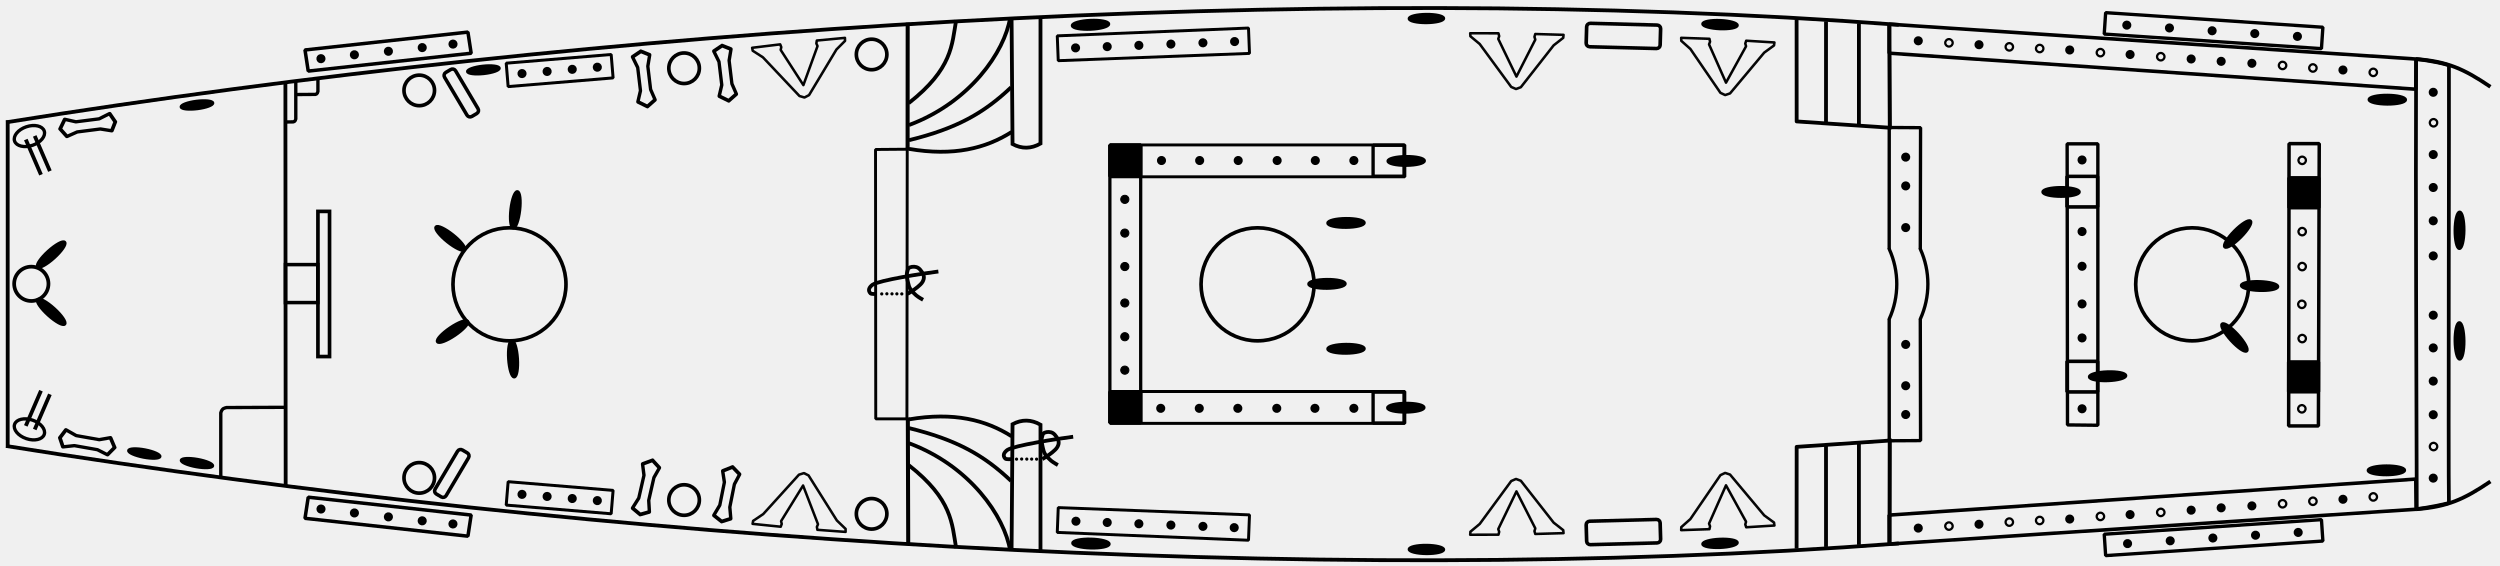
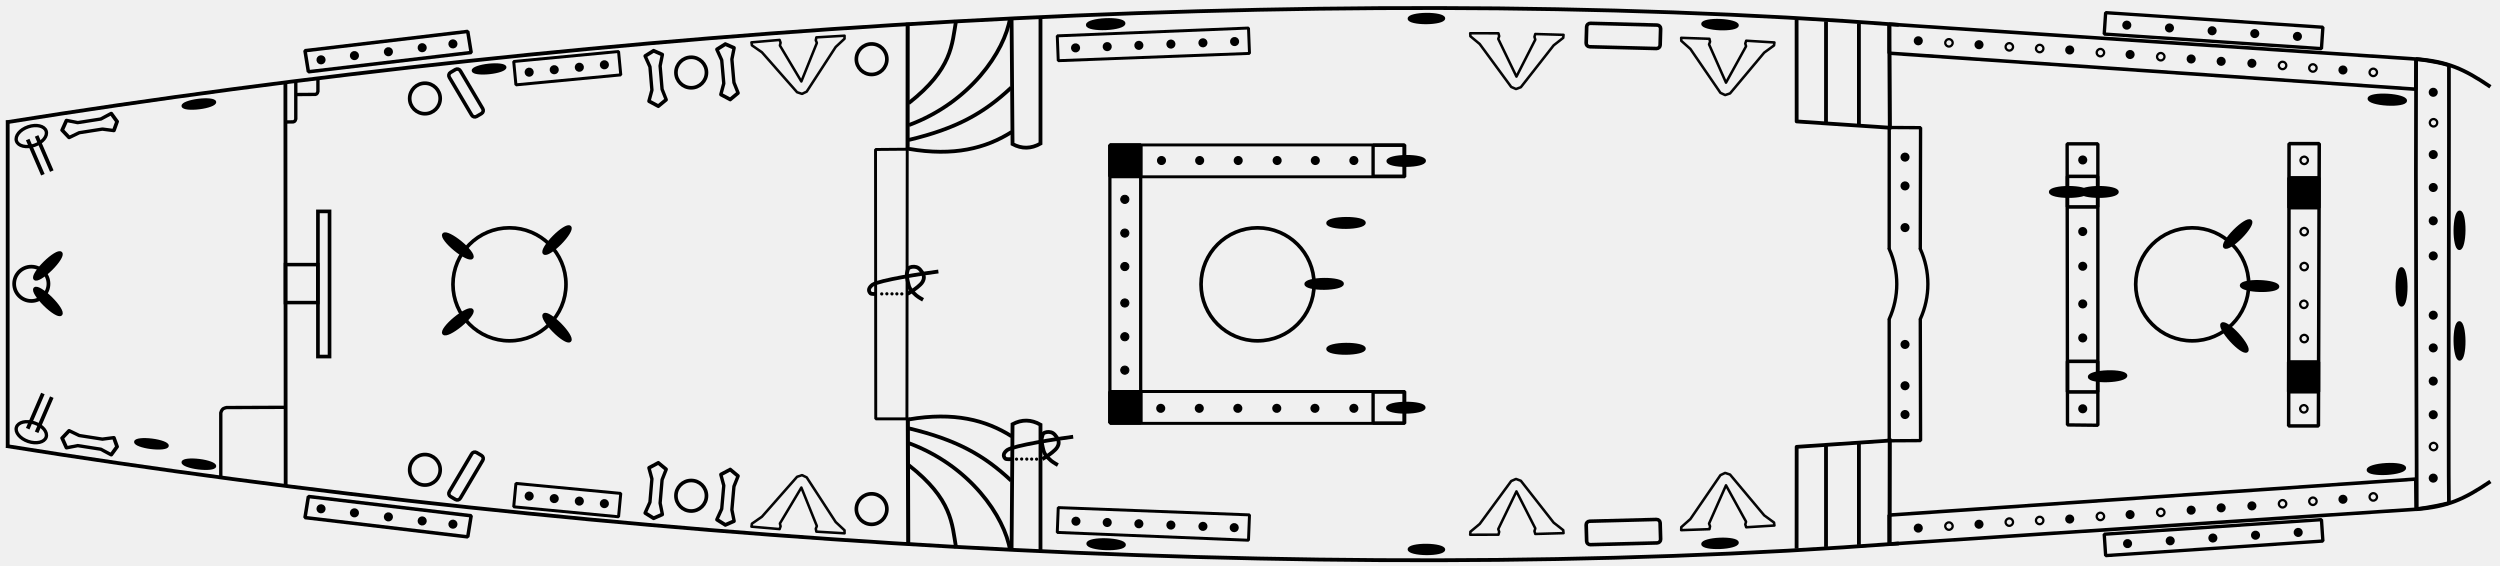
<svg xmlns="http://www.w3.org/2000/svg" xmlns:ns2="https://github.com/jolaf/rigging" xmlns:xlink="http://www.w3.org/1999/xlink" viewBox="4 -11 655 125.586" version="1.1" id="svg993" width="659" height="149">
  <defs id="defs4">
    <circle style="fill:none;fill-rule:evenodd;stroke:#000000;stroke-width:0.962;stroke-miterlimit:0" id="circle4449" cx="160.871" cy="398.091" r="4" />
    <rect id="deckMask" width="220.711" height="146.642" x="277.269" y="-0.809" />
    <ellipse cx="3.721" cy="-575.374" rx="1.126" ry="4.735" id="the_ellipse" style="fill:#000000;fill-rule:evenodd;stroke:#000000;stroke-width:0.88;stroke-linecap:round;stroke-linejoin:round" transform="rotate(89.50973)" />
    <circle style="fill:#000000;fill-rule:evenodd;stroke:#000000;stroke-width:0.882;stroke-miterlimit:0" id="nagel" cx="567.539" cy="28.152" transform="rotate(-8.297298)" r="0.759" />
    <circle r="0.974" cy="138.775" cx="607.213" id="nagel-hole" style="fill:none;fill-rule:evenodd;stroke:#000000;stroke-width:0.601;stroke-miterlimit:0" transform="rotate(-8.297298)" />
    <rect rx="2.4" y="138.702" x="650.73" height="9.613" width="18.143" id="rect_big" style="fill:#ffffff;fill-opacity:0.001;fill-rule:evenodd;stroke:#000000;stroke-width:0.88;stroke-linecap:round;stroke-linejoin:round" />
    <rect rx="1.3" y="135.08" x="624.196" height="9.104" width="4.761" id="rect_small" style="fill:#ffffff;fill-opacity:0.001;fill-rule:evenodd;stroke:#000000;stroke-width:0.88;stroke-miterlimit:0.3" />
    <g id="the_V">
      <path id="the_V_black" d="m 426.259,54.267 -8.424,-11.107 -2.479,-2.004 -0.067,-0.781 7.404,-0.102 0.204,0.747 -0.238,0.713 4.927,9.807 4.791,-9.773 -0.238,-0.713 0.204,-0.747 7.404,0.102 -0.067,0.781 -2.479,2.004 -8.424,11.107 -1.259,0.493 z" style="fill:none;fill-opacity:0.001;fill-rule:evenodd;stroke:#000000;stroke-width:0.67;stroke-linecap:round;stroke-linejoin:round" />
      <path style="fill:#ffffff;fill-opacity:0.031;fill-rule:evenodd;stroke-width:0.688;stroke-linecap:round;stroke-linejoin:round" d="m 426.225,54.588 -8.654,-11.411 -2.547,-2.059 -0.07,-0.803 7.607,-0.105 0.209,0.768 -0.244,0.733 5.062,10.075 4.922,-10.04 -0.244,-0.733 0.209,-0.768 7.607,0.105 -0.07,0.803 -2.547,2.059 -8.654,11.411 -1.293,0.506 z" id="the_V_white" />
    </g>
    <g transform="matrix(-1,0,0,1,657.0613,84.96837)" id="strange_on_hut">
      <ellipse style="fill:#ffffff;fill-opacity:0.001;fill-rule:evenodd;stroke:#000000;stroke-width:0.88;stroke-miterlimit:0.3" id="path4323" cx="-74.057" cy="420.366" rx="4.104" ry="2.557" transform="rotate(-18.74917,-1131.871,-71.94031)" />
      <path transform="translate(-36.93956,-367.6302)" id="path4328" d="m 61.959,411.73 3.977,9.218" style="stroke:#000000;stroke-width:1px" />
      <path transform="translate(-36.93956,-367.6302)" style="stroke:#000000;stroke-width:1px" d="m 59.623,412.677 3.977,9.218" id="path4325" />
    </g>
    <g transform="translate(380.0305,-105.3119)" id="the_knot">
      <circle style="fill:#000000;fill-rule:evenodd;stroke:#000000;stroke-width:0;stroke-miterlimit:0" id="path4253" cx="283.884" cy="461.044" r="0.426" />
      <circle r="0.426" cy="461.013" cx="285.226" id="circle4255" style="fill:#000000;fill-rule:evenodd;stroke:#000000;stroke-width:0;stroke-miterlimit:0" />
      <circle style="fill:#000000;fill-rule:evenodd;stroke:#000000;stroke-width:0;stroke-miterlimit:0" id="circle4257" cx="286.568" cy="461.028" r="0.426" />
      <circle r="0.426" cy="461.028" cx="287.846" id="circle4259" style="fill:#000000;fill-rule:evenodd;stroke:#000000;stroke-width:0;stroke-miterlimit:0" />
      <circle style="fill:#000000;fill-rule:evenodd;stroke:#000000;stroke-width:0;stroke-miterlimit:0" id="circle4261" cx="289.14" cy="461.044" r="0.426" />
      <path style="fill:none;fill-rule:evenodd;stroke:#000000;stroke-width:1px" d="m 298.721,455.173 c -3.993,0.489 -15.46,2.284 -17.267,3.472 -0.874,0.684 -1.281,1.456 -0.505,2.273 0.295,0.218 1.515,0.126 1.515,0.126" id="path4249" />
      <path id="path4251" d="m 290.64,461.044 c 0,0 1.792,-1.092 2.589,-1.768 0.499,-0.424 1.088,-0.913 1.357,-1.421 0.27,-0.508 0.393,-0.888 0.316,-1.452 -0.077,-0.564 -0.8,-1.72 -1.438,-2.147 -0.638,-0.427 -1.581,-0.414 -2.192,-0.158 -0.612,0.256 -0.566,0.713 -0.758,1.357 -0.191,0.644 0.115,1.993 0.284,2.715 0.169,0.722 0.251,1.043 0.6,1.61 0.349,0.567 0.988,1.204 1.547,1.673 0.559,0.469 1.768,1.136 1.768,1.136" style="fill:none;fill-rule:evenodd;stroke:#000000;stroke-width:1px" />
    </g>
    <symbol id="mastMask">
      <path d="m 425.113,59.525 c 26.5,26.5 26.5,26.5 26.5,26.5 z" id="path89" />
      <path d="m 451.613,59.525 c -26.5,26.5 -26.5,26.5 -26.5,26.5 z" id="path91" />
    </symbol>
    <g id="duck" transform="matrix(0.8823634,0,0,1.004638,-152.5943,-25.94742)" style="stroke:#000000;stroke-width:0.996;stroke-linejoin:round;stroke-miterlimit:1.4;paint-order:markers fill stroke">
      <g id="g4797">
        <path id="path4793" d="m 215.31,40.277 -0.959,-2.798 v -6.102 l 0.959,-2.893 -2.499,-1.196 -2.652,1.196 1.162,2.893 v 6.102 l -1.161,2.798 2.652,1.514 z" style="fill:none;fill-rule:evenodd" />
      </g>
    </g>
    <rect style="fill:none;fill-rule:evenodd;stroke:#000000;stroke-width:0.938;stroke-linejoin:round;stroke-miterlimit:1.4;paint-order:markers fill stroke" id="duck-rect" width="3.349" height="13.396" x="396.501" y="72.319" ry="0.924" />
    <rect style="fill:none;fill-rule:evenodd;stroke:#000000;stroke-width:0.938;stroke-linejoin:round;stroke-miterlimit:1.4;paint-order:markers fill stroke" id="duck-rect-big" width="18.96" height="6.154" x="409.223" y="-33.371" transform="scale(1,-1)" ry="0.924" />
  </defs>
  <g id="layer1" transform="translate(0,-20.6)">
    <g style="fill:none;stroke:#000000" transform="translate(-36.91926,-367.6302)" id="portDrawing">
      <path id="path4399" d="M 42.518,398.018 C 197.109,373.298 384.77,360.828 538.409,372.482 m 135.527,8.962 c 8.188,0.64 12.488,2.549 19.468,7.271" style="fill-rule:evenodd;stroke-width:1px" />
      <path transform="rotate(3.861944)" style="fill-rule:evenodd;stroke-width:0.938;stroke-miterlimit:0" d="m 559.783,335.373 138.313,-0.186 0.451,7.89 -138.295,-0.12 z" id="rect4158" />
      <rect transform="matrix(0.9977573,0.06693505,-0.06658984,0.9977804,0,0)" y="328.801" x="615.875" height="5.615" width="57.042" id="rect4272" style="fill-rule:evenodd;stroke-width:0.88;stroke-linecap:round;stroke-miterlimit:0" />
-       <rect y="412.182" x="582.484" height="8.012" width="8.012" id="rect4212" style="fill-rule:evenodd;stroke-width:0.937;stroke-miterlimit:0" class="filled" />
+       <rect y="412.182" x="582.601" height="8.012" width="7.895" id="rect4212" style="fill-rule:evenodd;stroke-width:0.937;stroke-miterlimit:0" class="filled" />
      <path style="fill-rule:evenodd;stroke-width:0.882;stroke-miterlimit:0" d="m 535.888,431.226 0.013,-31.846 8.206,0.049 -0.072,31.797" id="path4201" />
      <g id="g4442" transform="translate(15.03758,366.4963)">
        <path id="path4436" d="m 496.591,4.622 0.018,26.671 24.696,1.671" style="fill-rule:evenodd;stroke-width:1px;stroke-linejoin:round" />
        <path id="path4438" d="M 512.916,32.737 V 5.607" style="fill-rule:evenodd;stroke-width:1px" />
        <path id="path4440" d="m 504.294,31.792 0.006,-26.716" style="fill-rule:evenodd;stroke-width:1px" />
      </g>
      <rect style="fill-rule:evenodd;stroke-width:0.88;stroke-miterlimit:0" id="rect4227" width="8.109" height="8.109" x="400.67" y="404.025" class="filled" />
      <rect style="fill-rule:evenodd;stroke-width:0.777;stroke-miterlimit:0" id="rect4231" width="77.184" height="8.348" x="331.803" y="403.945" />
      <path style="fill-rule:evenodd;stroke-width:0.777;stroke-miterlimit:0" d="m 317.923,375.368 50.101,-2.045 0.262,6.643 -50.107,1.907 z" id="rect4238" />
      <path id="path4286" d="m 305.95,370.636 0.253,33.082 c 2.441,1.306 4.882,1.261 7.324,-0.126 V 370.257" style="fill-rule:evenodd;stroke-width:1px" />
      <path id="path4302" d="m 279.055,404.981 c 11.722,2.006 20.149,-0.133 26.895,-4.419" style="fill-rule:evenodd;stroke-width:1px" />
-       <path id="path4300" d="m 279.055,402.708 c 12.562,-3.067 19.688,-7.145 26.769,-13.858" style="fill-rule:evenodd;stroke-width:1px" />
+       <path id="path4300" d="m 279.019,402.638 c 12.578,-3.001 19.725,-7.042 26.841,-13.718" style="fill-rule:evenodd;stroke-width:1px" />
      <path id="path4298" d="m 279.055,398.746 c 16.006,-5.945 25.097,-19.221 26.517,-28.111" style="fill-rule:evenodd;stroke-width:1px" />
      <path id="path4296" d="m 278.986,393.009 c 11.483,-8.995 11.331,-15.34 12.443,-21.742" style="fill-rule:evenodd;stroke-width:1px" />
-       <use x="0" y="0" xlink:href="#circle4449" id="use11168" transform="translate(108.4099,-17.84678)" width="100%" height="100%" />
-       <use x="0" y="0" xlink:href="#circle4449" id="use11170" transform="translate(59.27997,-14.234)" width="100%" height="100%" />
-       <rect transform="rotate(-4.735125)" y="395.551" x="141.375" height="6.154" width="27.593" id="rect4267" style="fill-rule:evenodd;stroke-width:0.787;stroke-miterlimit:0" />
-       <rect transform="matrix(0.994042,-0.1089973,0.1510609,0.9885244,0,0)" style="fill-rule:evenodd;stroke-width:0.922;stroke-miterlimit:0" id="rect4281" width="42.94" height="5.599" x="62.236" y="390.33" ry="0" />
-       <use x="0" y="0" xlink:href="#circle4449" id="use11166" transform="translate(-10.10803,-8.427998)" width="100%" height="100%" />
+       <use x="0" y="0" xlink:href="#circle4449" id="use11168" transform="translate(108.4099,-16.60395)" width="100%" height="100%" />
+       <use x="0" y="0" xlink:href="#circle4449" id="use11170" transform="translate(61.14366,-13.11534)" width="100%" height="100%" />
+       <rect transform="rotate(-5.435125)" y="396.987" x="138.531" height="6.154" width="27.593" id="rect4267" style="fill-rule:evenodd;stroke-width:0.787;stroke-miterlimit:0" />
+       <rect transform="matrix(0.993053,-0.1176677,0.1596816,0.9871686,0,0)" style="fill-rule:evenodd;stroke-width:0.922;stroke-miterlimit:0" id="rect4281" width="42.94" height="5.599" x="58.768" y="391.192" ry="0" />
+       <use x="0" y="0" xlink:href="#circle4449" id="use11166" transform="translate(-8.617962,-6.315965)" width="100%" height="100%" />
    </g>
    <use height="100%" width="100%" y="0" x="0" id="use405" transform="matrix(1,0,0,-1,0,145.5797)" xlink:href="#portDrawing" />
    <path style="fill:none;fill-rule:evenodd;stroke:#000000;stroke-width:0.978;stroke-miterlimit:0" d="m 645.621,15.449 c -3.876,-1.16 -8.605,-1.635 -8.605,-1.635 -0.16,38.87 0.115,82.335 0.176,117.905 0,0 3.887,-0.461 8.424,-1.564 -0.182,-8.555 0.077,-111.18 0.004,-114.706 z" id="path4294" />
    <path style="fill:none;fill-rule:evenodd;stroke:#000000;stroke-width:0.919;stroke-miterlimit:0" d="m 603.734,35.978 h 7.908 l -0.217,73.963 h -7.8 z" id="rect4333" />
    <circle style="fill:none;fill-rule:evenodd;stroke:#000000;stroke-width:0.962;stroke-miterlimit:0" id="path4330" cx="578.359" cy="72.838" r="14.805" />
    <path style="fill:none;fill-rule:evenodd;stroke:#000000;stroke-width:0.888;stroke-miterlimit:0" d="m 545.591,36.028 h 8.047 v 73.736 l -7.955,-0.091 z" id="rect4326" />
    <g id="g4318" transform="translate(-44.16018,-367.6302)">
      <path id="path4211" d="m 551.285,431.226 c 1.304,2.875 1.979,5.997 1.979,9.164 0,3.167 -0.675,6.288 -1.979,9.164" style="fill:none;fill-rule:evenodd;stroke:#000000;stroke-width:0.88;stroke-linecap:round;stroke-linejoin:round;stroke-miterlimit:0" />
      <path id="path4312" d="m 543.138,431.226 c 1.304,2.875 1.979,5.997 1.979,9.164 0,3.167 -0.675,6.288 -1.979,9.164" style="fill:none;fill-rule:evenodd;stroke:#000000;stroke-width:0.88;stroke-linecap:round;stroke-linejoin:round;stroke-miterlimit:0" />
    </g>
    <path id="path4434" d="m 499.075,140.577 0.05,-27.332 m 0.022,-81.024 -0.143,-27.537" style="fill:none;fill-rule:evenodd;stroke:#000000;stroke-width:1.056px" />
    <circle r="14.805" cy="72.838" cx="333.481" id="circle327" style="fill:none;fill-rule:evenodd;stroke:#000000;stroke-width:0.962;stroke-miterlimit:0" />
    <path id="path4336" d="M 302.86,109.064 H 294.785 V 36.344 h 8.075 z" style="fill:none;fill-rule:evenodd;stroke:#000000;stroke-width:0.86;stroke-miterlimit:0" />
    <path style="fill:none;fill-rule:evenodd;stroke:#000000;stroke-width:1.056px" d="M 241.953,140.828 241.851,107.727 M 241.79,37.765 241.814,4.288" id="path4288" />
    <path id="path4060" d="m 241.694,37.439 -8.306,0.069 c -0.004,16.806 0.062,53.776 0.058,70.582 h 8.168 c 0.004,-16.806 0.076,-53.845 0.08,-70.651 z" style="fill:none;fill-rule:evenodd;stroke:#000000;stroke-width:0.767;stroke-miterlimit:0" />
    <circle style="fill:none;fill-rule:evenodd;stroke:#000000;stroke-width:0.962;stroke-miterlimit:0" id="circle329" cx="137.481" cy="72.838" r="14.805" />
    <rect style="fill:none;fill-rule:evenodd;stroke:#000000;stroke-width:0.961" id="rect4322" width="3.041" height="38.031" x="87.298" y="53.73" />
    <rect style="fill:none;fill-rule:evenodd;stroke:#000000;stroke-width:0.921" id="rect4317" width="8.482" height="9.949" x="78.789" y="67.672" />
    <path id="path4887" d="m 87.296,19.031 v 3.28 c -0.175,0.713 -0.438,0.672 -0.685,0.766 l -5.025,0.035" style="fill:none;fill-rule:evenodd;stroke:#000000;stroke-width:0.88" />
    <path style="fill:none;fill-rule:evenodd;stroke:#000000;stroke-width:0.88" d="m 81.496,19.331 v 10.18 c -0.175,0.713 -0.438,0.672 -0.685,0.766 l -2.226,0.035" id="path4306" />
    <path id="path4304" d="M 78.845,125.846 78.773,19.642" style="fill:none;fill-rule:evenodd;stroke:#000000;stroke-width:1px" />
    <path id="path4412" d="m 61.845,123.311 v -16.814 c 0.389,-1.278 0.973,-1.205 1.523,-1.374 l 15.251,-0.062" style="fill:none;fill-rule:evenodd;stroke:#000000;stroke-width:0.88" />
    <ellipse style="fill:none;stroke:#000000;stroke-width:0.98;stroke-miterlimit:0.3" id="path4314" cx="12.204" cy="72.707" rx="4.495" ry="4.495" />
    <path style="fill:none;fill-rule:evenodd;stroke:#000000;stroke-width:1px" d="M 6.016,115.679 V 29.893" id="path4069" />
  </g>
  <g id="layer2" style="display:none" transform="translate(0,-20.6)">
    <g id="deckMasks" class="modeDependent which" style="fill:#ffffff">
      <use id="use758" xlink:href="#deckMask" class="deckMask" ns2:deck="fore" transform="matrix(0.7178498,0,0,1,299.4258,0)" x="0" y="0" width="100%" height="100%" style="stroke-width:1.001" />
      <use id="use760" xlink:href="#deckMask" class="deckMask" ns2:deck="main" x="0" y="0" width="100%" height="100%" transform="matrix(1.002813,0,0,1,-0.9041284,0)" style="stroke-width:0.999" />
      <use id="use668" xlink:href="#deckMask" class="deckMask" ns2:deck="stern" transform="matrix(1.230905,0,0,1,-335.8625,0)" x="0" y="0" width="100%" height="100%" style="stroke-width:1.01" />
    </g>
  </g>
  <g id="layer3" style="display:none" transform="translate(0,-20.6)">
    <g id="mastMasks" class="modeDependent where" style="stroke:#ff0000">
      <use id="use89" xlink:href="#mastMask" class="mastMask" ns2:mast="fore" transform="translate(140)" x="0" y="0" width="100%" height="100%" />
      <use id="use336" xlink:href="#mastMask" class="mastMask" ns2:mast="main" transform="translate(-104.8899)" x="0" y="0" width="100%" height="100%" />
      <use id="use338" xlink:href="#mastMask" class="mastMask" ns2:mast="mizzen" transform="translate(-300.9661)" x="0" y="0" width="100%" height="100%" />
    </g>
  </g>
  <g id="layer4" transform="translate(0,-20.6)">
    <g id="points" transform="translate(0.02029647,-7.1415848e-6)">
      <g ns2:deck="fore" ns2:side="port" ns2:rail="behindFront" id="g1143">
        <use x="0" y="0" xlink:href="#the_ellipse" id="use4877" transform="rotate(-89.09961,642.2966,-8.333565)" width="100%" height="100%" />
      </g>
      <g ns2:deck="fore" ns2:side="starboard" ns2:rail="behindFront" id="g1167">
        <use x="0" y="0" xlink:href="#the_ellipse" id="use4881" transform="rotate(-90.10388,656.2327,6.801843)" width="100%" height="100%" />
      </g>
      <g ns2:deck="fore" ns2:side="port" ns2:rail="frontRail" id="g4296" ns2:isAcross="true" transform="translate(0,-1.124999)">
        <use x="0" y="0" xlink:href="#nagel" id="use4878" transform="translate(75.82837,120.558)" width="100%" height="100%" />
        <use x="0" y="0" xlink:href="#nagel" id="use4880" transform="translate(75.82837,111.3648)" width="100%" height="100%" />
        <use x="0" y="0" xlink:href="#nagel" id="use4882" transform="translate(75.82837,102.6395)" width="100%" height="100%" />
        <use x="0" y="0" xlink:href="#nagel" id="use4886" transform="translate(75.82833,94.00795)" width="100%" height="100%" />
        <use x="0" y="0" xlink:href="#nagel-hole" id="use4884" transform="translate(20.68006,-18.06192)" width="100%" height="100%" />
        <use x="0" y="0" xlink:href="#nagel" id="use4888" transform="translate(75.82833,77.69545)" width="100%" height="100%" />
      </g>
      <g ns2:deck="fore" ns2:side="starboard" ns2:rail="frontRail" id="g4312" transform="translate(3.1976551e-4,41.65011)" ns2:isAcross="true">
        <use x="0" y="0" xlink:href="#nagel" id="use4892" transform="translate(75.82824,93.32063)" width="100%" height="100%" />
        <use x="0" y="0" xlink:href="#nagel" id="use4894" transform="translate(75.82824,101.8896)" width="100%" height="100%" />
        <use x="0" y="0" xlink:href="#nagel" id="use4896" transform="translate(75.82824,110.5896)" width="100%" height="100%" />
        <use x="0" y="0" xlink:href="#nagel" id="use4898" transform="translate(75.82824,119.3956)" width="100%" height="100%" />
        <use x="0" y="0" xlink:href="#nagel-hole" id="use4900" transform="translate(20.68023,23.99438)" width="100%" height="100%" />
        <use x="0" y="0" xlink:href="#nagel" id="use4902" transform="translate(75.82824,136.0076)" width="100%" height="100%" />
      </g>
-       <g id="g826" ns2:rail="onDeckFront" ns2:side="port" ns2:deck="fore" transform="rotate(-36.82482,358.4847,-789.6173)">
+       <g id="g4125" ns2:rail="onDeckFront" ns2:side="center" ns2:deck="fore" transform="rotate(90,336.0643,324.3645)">
+         <use height="100%" width="100%" transform="rotate(0.2410182,-6431.205,-116512.54)" id="use4123" xlink:href="#the_ellipse" y="0" x="0" />
+       </g>
+       <g id="g826" ns2:rail="onDeckFront" ns2:side="port" ns2:deck="fore" transform="rotate(-33.82482,358.4877,-866.822)">
        <use x="0" y="0" xlink:href="#the_ellipse" id="use4869" transform="rotate(37.61055,293.7698,-704.8099)" width="100%" height="100%" />
      </g>
-       <g transform="translate(544,94.33169)" ns2:deck="fore" ns2:side="starboard" ns2:rail="onDeckFront" id="g830">
+       <g transform="rotate(-3,2151.697,-10313.03)" ns2:deck="fore" ns2:side="starboard" ns2:rail="onDeckFront" id="g830">
        <use x="0" y="0" xlink:href="#the_ellipse" id="use4872" transform="rotate(0.2410182,-6431.205,-116512.54)" width="100%" height="100%" />
      </g>
      <g ns2:deck="fore" ns2:side="port" ns2:rail="sideRail" id="g4304" transform="rotate(3.868472,821.8682,-178.4431)">
        <use x="0" y="0" xlink:href="#nagel-hole" id="use4812" transform="translate(18.54907,-19.60354)" width="100%" height="100%" />
        <use x="0" y="0" xlink:href="#nagel" id="use4814" transform="translate(65.80175,84.04969)" width="100%" height="100%" />
        <use x="0" y="0" xlink:href="#nagel-hole" id="use4818" transform="translate(2.687874,-19.6877)" width="100%" height="100%" />
        <use x="0" y="0" xlink:href="#nagel-hole" id="use4816" transform="translate(-5.28586,-19.8119)" width="100%" height="100%" />
        <use x="0" y="0" xlink:href="#nagel" id="use4820" transform="translate(41.8784,83.90932)" width="100%" height="100%" />
        <use x="0" y="0" xlink:href="#nagel" id="use4822" transform="translate(33.81339,83.936)" width="100%" height="100%" />
        <use x="0" y="0" xlink:href="#nagel" id="use4824" transform="translate(25.92968,83.85081)" width="100%" height="100%" />
        <use x="0" y="0" xlink:href="#nagel-hole" id="use4826" transform="translate(-37.27823,-19.94317)" width="100%" height="100%" />
        <use x="0" y="0" xlink:href="#nagel" id="use4828" transform="translate(9.885951,83.76302)" width="100%" height="100%" />
        <use x="0" y="0" xlink:href="#nagel-hole" id="use4830" transform="translate(-53.12793,-19.94072)" width="100%" height="100%" />
        <use x="0" y="0" xlink:href="#nagel" id="use4832" transform="translate(-5.974521,83.64781)" width="100%" height="100%" />
        <use x="0" y="0" xlink:href="#nagel-hole" id="use4834" transform="translate(-69.07567,-19.94292)" width="100%" height="100%" />
        <use x="0" y="0" xlink:href="#nagel-hole" id="use4836" transform="translate(-77.0407,-19.84125)" width="100%" height="100%" />
        <use x="0" y="0" xlink:href="#nagel" id="use4840" transform="translate(-29.78216,83.87078)" width="100%" height="100%" />
        <use x="0" y="0" xlink:href="#nagel-hole" id="use4838" transform="translate(-92.89051,-19.82658)" width="100%" height="100%" />
        <use x="0" y="0" xlink:href="#nagel" id="use4842" transform="translate(-45.72429,83.92364)" width="100%" height="100%" />
      </g>
      <g transform="matrix(0.99778,-0.06659558,-0.06659558,-0.99778,-10.22636,201.1467)" id="g4934" ns2:rail="sideRail" ns2:side="starboard" ns2:deck="fore">
        <use height="100%" width="100%" transform="translate(18.54907,-19.60354)" id="use4850" xlink:href="#nagel-hole" y="0" x="0" />
        <use height="100%" width="100%" transform="translate(65.80175,84.04969)" id="use4856" xlink:href="#nagel" y="0" x="0" />
        <use height="100%" width="100%" transform="translate(2.687874,-19.6877)" id="use4861" xlink:href="#nagel-hole" y="0" x="0" />
        <use height="100%" width="100%" transform="translate(-5.28586,-19.8119)" id="use4858" xlink:href="#nagel-hole" y="0" x="0" />
        <use height="100%" width="100%" transform="translate(41.8784,83.90932)" id="use4864" xlink:href="#nagel" y="0" x="0" />
        <use height="100%" width="100%" transform="translate(33.81339,83.936)" id="use4867" xlink:href="#nagel" y="0" x="0" />
        <use height="100%" width="100%" transform="translate(25.92968,83.85081)" id="use4876" xlink:href="#nagel" y="0" x="0" />
        <use height="100%" width="100%" transform="translate(-37.27823,-19.94317)" id="use4906" xlink:href="#nagel-hole" y="0" x="0" />
        <use height="100%" width="100%" transform="translate(9.885951,83.76302)" id="use4913" xlink:href="#nagel" y="0" x="0" />
        <use height="100%" width="100%" transform="translate(-53.12793,-19.94072)" id="use4917" xlink:href="#nagel-hole" y="0" x="0" />
        <use height="100%" width="100%" transform="translate(-5.974521,83.64781)" id="use4919" xlink:href="#nagel" y="0" x="0" />
        <use height="100%" width="100%" transform="translate(-69.07567,-19.94292)" id="use4921" xlink:href="#nagel-hole" y="0" x="0" />
        <use height="100%" width="100%" transform="translate(-77.0407,-19.84125)" id="use4923" xlink:href="#nagel-hole" y="0" x="0" />
        <use height="100%" width="100%" transform="translate(-29.78216,83.87078)" id="use4930" xlink:href="#nagel" y="0" x="0" />
        <use height="100%" width="100%" transform="translate(-92.89051,-19.82658)" id="use4926" xlink:href="#nagel-hole" y="0" x="0" />
        <use height="100%" width="100%" transform="translate(-45.72429,83.92364)" id="use4932" xlink:href="#nagel" y="0" x="0" />
      </g>
      <g transform="rotate(3.769449,6406.558,-164.402)" id="g5102" ns2:deck="fore" ns2:side="port" ns2:rail="shroudsRail">
        <use x="0" y="0" xlink:href="#nagel" id="use4853" transform="translate(64.11891,442.8958)" width="100%" height="100%" />
        <use x="0" y="0" xlink:href="#nagel" id="use4851" transform="translate(52.91861,442.8958)" width="100%" height="100%" />
        <use x="0" y="0" xlink:href="#nagel" id="use4849" transform="translate(41.71926,442.8958)" width="100%" height="100%" />
        <use x="0" y="0" xlink:href="#nagel" id="use4847" transform="translate(30.51896,442.8958)" width="100%" height="100%" />
        <use x="0" y="0" xlink:href="#nagel" id="use4845" transform="translate(19.31865,442.8958)" width="100%" height="100%" />
      </g>
      <g ns2:side="starboard" ns2:rail="shroudsRail" ns2:deck="fore" id="g4282" transform="rotate(-3.750885,-3214.956,624.8586)">
        <use x="0" y="0" xlink:href="#nagel" id="use4833" transform="translate(64.11983,442.8955)" width="100%" height="100%" />
        <use x="0" y="0" xlink:href="#nagel" id="use4835" transform="translate(52.91953,442.8955)" width="100%" height="100%" />
        <use x="0" y="0" xlink:href="#nagel" id="use4837" transform="translate(41.71923,442.8955)" width="100%" height="100%" />
        <use x="0" y="0" xlink:href="#nagel" id="use4839" transform="translate(30.51893,442.8955)" width="100%" height="100%" />
        <use x="0" y="0" xlink:href="#nagel" id="use4841" transform="translate(19.31956,442.8955)" width="100%" height="100%" />
      </g>
      <g ns2:deck="fore" ns2:side="port" ns2:rail="frontFists" id="g1149">
        <rect style="fill:#000000;fill-rule:evenodd;stroke:#000000;stroke-width:0.914;stroke-miterlimit:0" id="rect4199" width="7.821" height="7.821" x="603.704" y="44.94" />
      </g>
      <g ns2:deck="fore" ns2:side="starboard" ns2:rail="frontFists" id="g1170" transform="translate(-0.0999806,4.9444451e-6)">
        <rect y="93.177" x="603.704" height="7.821" width="7.821" id="rect4327" style="fill:#000000;fill-rule:evenodd;stroke:#000000;stroke-width:0.914;stroke-miterlimit:0" />
      </g>
-       <g id="g5002">
+       <g id="g5002" transform="translate(0.5268181)">
        <use x="0" y="0" xlink:href="#nagel-hole" id="use4991" transform="translate(-13.73291,18.49365)" width="100%" height="100%" />
        <use x="0" y="0" xlink:href="#nagel-hole" id="use4989" transform="translate(-13.73291,9.333698)" width="100%" height="100%" />
        <use x="0" y="0" xlink:href="#nagel-hole" id="use4987" transform="translate(-13.73291,-9.338379)" width="100%" height="100%" />
      </g>
-       <g id="g5007">
+       <g id="g5007" transform="translate(0.5268181)">
        <use x="0" y="0" xlink:href="#nagel-hole" id="use4993" transform="translate(-13.81785,28.38557)" width="100%" height="100%" />
        <use x="0" y="0" xlink:href="#nagel-hole" id="use4995" transform="translate(-13.72879,37.35352)" width="100%" height="100%" />
        <use x="0" y="0" xlink:href="#nagel-hole" id="use4997" transform="translate(-13.82254,55.75776)" width="100%" height="100%" />
      </g>
      <g ns2:deck="fore" ns2:rail="atMastFront" ns2:side="center" id="g1173" transform="rotate(-32.90732,595.9848,73.28352)">
        <use x="0" y="0" xlink:href="#the_ellipse" id="use4860" transform="rotate(35.2787,468.5599,68.43304)" width="100%" height="100%" />
      </g>
      <g ns2:deck="fore" ns2:side="port" ns2:rail="atMastSide" id="g1146" transform="rotate(-32.86643,586.852,60.65819)">
        <use x="0" y="0" xlink:href="#the_ellipse" id="use4863" transform="rotate(-11.81596,886.5428,-41.56084)" width="100%" height="100%" />
      </g>
      <g ns2:deck="fore" ns2:side="starboard" ns2:rail="atMastSide" id="g1176" transform="rotate(-42.01908,592.0055,85.76763)">
        <use x="0" y="0" xlink:href="#the_ellipse" id="use4866" transform="rotate(-89.96514,625.4043,34.77015)" width="100%" height="100%" />
      </g>
-       <g ns2:deck="fore" ns2:side="port" ns2:rail="behindMastRail" id="g4334" ns2:isAcross="true">
+       <g transform="rotate(-36.15093,551.1642,53.34514)" id="g4131" ns2:rail="backPillars" ns2:side="port" ns2:deck="fore">
+         <use height="100%" width="100%" transform="rotate(-143.4218,574.4299,28.15793)" id="use4129" xlink:href="#the_ellipse" y="0" x="0" />
+       </g>
+       <g ns2:deck="fore" ns2:side="starboard" ns2:rail="backPillars" id="g1179" transform="rotate(-39.45442,559.8273,95.61149)">
+         <use x="0" y="0" xlink:href="#the_ellipse" id="use4857" transform="rotate(37.99271,427.0698,18.63686)" width="100%" height="100%" />
+       </g>
+       <g ns2:deck="fore" ns2:side="port" ns2:rail="behindMastRail" id="g4334" ns2:isAcross="true" transform="translate(0.175606)">
        <use x="0" y="0" xlink:href="#nagel" id="use4920" transform="translate(-16.18084,122.1517)" width="100%" height="100%" />
        <use x="0" y="0" xlink:href="#nagel" id="use4922" transform="translate(-16.18084,113.0523)" width="100%" height="100%" />
        <use x="0" y="0" xlink:href="#nagel" id="use4924" transform="translate(-16.18084,94.30326)" width="100%" height="100%" />
      </g>
-       <g ns2:deck="fore" ns2:side="starboard" ns2:rail="behindMastRail" id="g4339" transform="matrix(1,0,0,-1,3.4200031e-4,145.33)" ns2:isAcross="true">
+       <g ns2:deck="fore" ns2:side="starboard" ns2:rail="behindMastRail" id="g4339" transform="matrix(1,0,0,-1,0.175948,145.33)" ns2:isAcross="true">
        <use x="0" y="0" xlink:href="#nagel" id="use4927" transform="translate(-16.18084,121.4019)" width="100%" height="100%" />
        <use x="0" y="0" xlink:href="#nagel" id="use4929" transform="translate(-16.18084,112.49)" width="100%" height="100%" />
        <use x="0" y="0" xlink:href="#nagel" id="use4931" transform="translate(-16.18084,93.92845)" width="100%" height="100%" />
      </g>
-       <g ns2:deck="fore" ns2:side="port" ns2:rail="backPillars" id="g1152" transform="rotate(-36.15093,546.1945,68.57189)">
+       <g ns2:deck="fore" ns2:side="port" ns2:rail="backPillars" id="g1152" transform="rotate(-36.15093,547.1885,65.52654)">
        <use x="0" y="0" xlink:href="#the_ellipse" id="use4852" transform="rotate(-143.4218,574.4299,28.15793)" width="100%" height="100%" />
      </g>
-       <g ns2:deck="fore" ns2:side="starboard" ns2:rail="backPillars" id="g1179" transform="rotate(-39.45442,559.8273,95.61149)">
-         <use x="0" y="0" xlink:href="#the_ellipse" id="use4857" transform="rotate(37.99271,427.0698,18.63686)" width="100%" height="100%" />
-       </g>
-       <g ns2:deck="fore" ns2:side="port" ns2:rail="backRail" id="g4384" ns2:isAcross="true" transform="translate(-7.050043,-5.437401)">
+       <g ns2:deck="fore" ns2:side="port" ns2:rail="backRail" id="g4384" ns2:isAcross="true" transform="translate(-7.225649,-5.437401)">
        <use x="0" y="0" xlink:href="#nagel" id="use4905" transform="translate(-55.34016,117.4538)" width="100%" height="100%" />
        <use x="0" y="0" xlink:href="#nagel" id="use4907" transform="translate(-55.34016,106.5357)" width="100%" height="100%" />
        <use x="0" y="0" xlink:href="#nagel" id="use4909" transform="translate(-55.34016,98.99535)" width="100%" height="100%" />
      </g>
-       <g ns2:deck="fore" ns2:side="starboard" ns2:rail="backRail" id="g4349" transform="translate(-7.050043,46.91855)" ns2:isAcross="true">
+       <g ns2:deck="fore" ns2:side="starboard" ns2:rail="backRail" id="g4349" transform="translate(-7.225649,46.91855)" ns2:isAcross="true">
        <use x="0" y="0" xlink:href="#nagel" id="use4912" transform="translate(-55.34016,95.71471)" width="100%" height="100%" />
        <use x="0" y="0" xlink:href="#nagel" id="use4914" transform="translate(-55.34016,106.5353)" width="100%" height="100%" />
        <use x="0" y="0" xlink:href="#nagel" id="use4916" transform="translate(-55.34016,114.0756)" width="100%" height="100%" />
      </g>
      <g ns2:deck="main" ns2:side="port" ns2:rail="bulwark" id="g4357">
        <use x="0" y="0" xlink:href="#the_V" id="use4823" transform="rotate(2.768461,1094.437,627.6771)" width="100%" height="100%" />
        <use x="0" y="0" xlink:href="#the_ellipse" id="use4918" transform="matrix(0.9503867,0.04800109,-0.04800109,0.9503867,-92.27082,-21.67918)" width="100%" height="100%" />
        <use x="0" y="0" xlink:href="#duck-rect-big" id="use4944" transform="matrix(-1.022046,-0.02687799,0.02912583,-0.9988346,856.3615,49.26816)" width="100%" height="100%" />
        <use x="0" y="0" xlink:href="#the_V" id="use4825" transform="rotate(0.9,2523.199,-1639.01)" width="100%" height="100%" />
        <use x="0" y="0" xlink:href="#the_ellipse" id="use4933" transform="matrix(0.9507373,0,0,0.9507373,-169.3395,4.341369)" width="100%" height="100%" />
      </g>
      <g id="g4121" ns2:rail="bulwark" ns2:side="starboard" ns2:deck="main" transform="matrix(1,0,0,-1,0,145.5005)">
        <use height="100%" width="100%" transform="rotate(2.768461,1094.437,627.6771)" id="use4111" xlink:href="#the_V" y="0" x="0" />
        <use height="100%" width="100%" transform="matrix(0.9503867,0.04800109,-0.04800109,0.9503867,-92.27082,-21.67918)" id="use4113" xlink:href="#the_ellipse" y="0" x="0" />
        <use height="100%" width="100%" transform="matrix(-1.022046,-0.02687799,0.02912583,-0.9988346,856.3615,49.26816)" id="use4115" xlink:href="#duck-rect-big" y="0" x="0" />
        <use height="100%" width="100%" transform="rotate(0.9,2523.199,-1639.01)" id="use4117" xlink:href="#the_V" y="0" x="0" />
        <use height="100%" width="100%" transform="matrix(0.9507373,0,0,0.9507373,-169.3395,4.341369)" id="use4119" xlink:href="#the_ellipse" y="0" x="0" />
      </g>
      <g ns2:deck="main" ns2:side="port" ns2:rail="frontPillars" id="g1161" transform="translate(0.3998641,-4.50021)">
        <use x="0" y="0" xlink:href="#the_ellipse" id="use4893" transform="translate(-203.3822,46.21481)" width="100%" height="100%" />
      </g>
      <g ns2:deck="main" ns2:side="starboard" ns2:rail="frontPillars" id="g1182" transform="translate(0.2998641,4.199791)">
        <use x="0" y="0" xlink:href="#the_ellipse" id="use4904" transform="translate(-203.3822,102.1648)" width="100%" height="100%" />
      </g>
      <g ns2:deck="main" ns2:side="port" ns2:rail="onDeckFront" id="g1164" transform="translate(-10.63606,4.599977)">
        <use x="0" y="0" xlink:href="#the_ellipse" id="use4897" transform="translate(-208.1147,53.35763)" width="100%" height="100%" />
      </g>
      <g ns2:deck="main" ns2:side="starboard" ns2:rail="onDeckFront" id="g1185" transform="translate(-10.63606,-3.79971)">
        <use x="0" y="0" xlink:href="#the_ellipse" id="use4901" transform="translate(-208.1147,94.73231)" width="100%" height="100%" />
      </g>
-       <g ns2:deck="main" ns2:rail="atMastFront" ns2:side="center" id="g1194" transform="rotate(90,351.6457,72.71944)">
+       <g ns2:deck="main" ns2:rail="atMastFront" ns2:side="center" id="g1194" transform="rotate(90,351.2732,72.34693)">
        <use x="0" y="0" xlink:href="#the_ellipse" id="use4911" transform="rotate(90,426.5546,-76.11092)" width="100%" height="100%" />
      </g>
      <g ns2:deck="main" ns2:side="port" ns2:rail="sideMastRail" id="g4366" transform="translate(7.599995,-4.399712)">
        <use x="0" y="0" xlink:href="#nagel" id="use4801" transform="translate(-214.5712,98.84545)" width="100%" height="100%" />
        <use x="0" y="0" xlink:href="#nagel" id="use4799" transform="translate(-224.6702,98.84545)" width="100%" height="100%" />
        <use x="0" y="0" xlink:href="#nagel" id="use4795" transform="translate(-234.6702,98.84545)" width="100%" height="100%" />
        <use x="0" y="0" xlink:href="#nagel" id="use4793" transform="translate(-244.8712,98.84545)" width="100%" height="100%" />
        <use x="0" y="0" xlink:href="#nagel" id="use4791" transform="translate(-254.9702,98.84545)" width="100%" height="100%" />
        <use x="0" y="0" xlink:href="#nagel" id="use4789" transform="translate(-264.9702,98.84545)" width="100%" height="100%" />
      </g>
      <g ns2:deck="main" ns2:side="starboard" ns2:rail="sideMastRail" id="g4397" transform="translate(7.500295,60.52498)">
        <use x="0" y="0" xlink:href="#nagel" id="use4899" transform="translate(-214.4715,98.84576)" width="100%" height="100%" />
        <use x="0" y="0" xlink:href="#nagel" id="use4895" transform="translate(-224.6705,98.84576)" width="100%" height="100%" />
        <use x="0" y="0" xlink:href="#nagel" id="use4890" transform="translate(-234.6705,98.84576)" width="100%" height="100%" />
        <use x="0" y="0" xlink:href="#nagel" id="use4875" transform="translate(-244.8715,98.84576)" width="100%" height="100%" />
        <use x="0" y="0" xlink:href="#nagel" id="use4870" transform="translate(-254.9705,98.84576)" width="100%" height="100%" />
        <use x="0" y="0" xlink:href="#nagel" id="use4805" transform="translate(-265.0705,98.84576)" width="100%" height="100%" />
      </g>
      <g ns2:deck="main" ns2:side="port" ns2:rail="sideRail" id="g4358" transform="rotate(-2.277394,278.9201,10.61171)">
        <use x="0" y="0" xlink:href="#use1175" id="use1177" width="100%" height="100%" transform="translate(8.301)" />
        <use x="0" y="0" xlink:href="#use1173" id="use1175" width="100%" height="100%" transform="translate(8.4)" />
        <use x="0" y="0" xlink:href="#use1171" id="use1173" width="100%" height="100%" transform="translate(8.399)" />
        <use x="0" y="0" xlink:href="#use1169" id="use1171" width="100%" height="100%" transform="translate(8.301)" />
        <use x="0" y="0" xlink:href="#use1167" id="use1169" transform="translate(8.299995)" width="100%" height="100%" />
        <use x="0" y="0" xlink:href="#nagel" id="use1167" transform="translate(-279.9012,65.20606)" width="100%" height="100%" />
      </g>
      <g ns2:deck="main" ns2:side="starboard" ns2:rail="sideRail" id="g4383" transform="rotate(2.32056,-2768.985,73.46013)">
        <use x="0" y="0" xlink:href="#use1188" id="use1190" width="100%" height="100%" transform="translate(8.201)" />
        <use x="0" y="0" xlink:href="#use1186" id="use1188" width="100%" height="100%" transform="translate(8.4)" />
        <use x="0" y="0" xlink:href="#use1184" id="use1186" width="100%" height="100%" transform="translate(8.399)" />
        <use x="0" y="0" xlink:href="#use1182" id="use1184" width="100%" height="100%" transform="translate(8.301)" />
        <use x="0" y="0" xlink:href="#use1180" id="use1182" transform="translate(8.199998)" width="100%" height="100%" />
        <use x="0" y="0" xlink:href="#nagel" id="use1180" transform="translate(-279.8015,65.20552)" width="100%" height="100%" />
      </g>
-       <g ns2:deck="main" ns2:side="port" ns2:rail="aboveRail" id="g1155" transform="rotate(0.2,297.0075,-3437.183)">
+       <g ns2:deck="main" ns2:side="port" ns2:rail="aboveRail" id="g1155" transform="rotate(0.2,349.3027,-2298.312)">
        <use x="0" y="0" xlink:href="#the_ellipse" id="use4885" transform="rotate(-2.286556,590.1595,6858.634)" width="100%" height="100%" />
      </g>
-       <g ns2:deck="main" ns2:side="starboard" ns2:rail="aboveRail" id="g1191" transform="rotate(2.000361,290.5689,-198.4111)">
-         <use x="0" y="0" xlink:href="#the_ellipse" id="use4889" transform="translate(-273.7397,141.7779)" width="100%" height="100%" />
+       <g ns2:deck="main" ns2:side="starboard" ns2:rail="aboveRail" id="g1191" transform="rotate(2.400361,287.8999,-141.8179)">
+         <use x="0" y="0" xlink:href="#the_ellipse" id="use4889" transform="translate(-269.7664,141.6392)" width="100%" height="100%" />
      </g>
      <g ns2:deck="main" ns2:side="port" ns2:rail="backFists" id="g1158" transform="translate(7.600336,-4.299942)">
        <rect y="408.336" x="324.097" height="8.109" width="8.109" id="rect4213" style="fill:#000000;fill-rule:evenodd;stroke:#000000;stroke-width:0.88;stroke-miterlimit:0" transform="translate(-36.93956,-367.6302)" />
      </g>
      <g ns2:deck="main" ns2:side="starboard" ns2:rail="backFists" id="g1188" transform="translate(7.600324,4.400157)">
        <rect style="fill:#000000;fill-rule:evenodd;stroke:#000000;stroke-width:0.88;stroke-miterlimit:0" id="rect4423" width="8.109" height="8.109" x="287.157" y="96.606" />
      </g>
      <g ns2:deck="main" ns2:side="port" ns2:rail="behindMastRail" id="g4374" ns2:isAcross="true" transform="translate(7.500264,-0.8001341)">
        <circle r="1.067" cy="436.607" cx="328.12" id="circle4234" style="fill:#000000;fill-rule:evenodd;stroke:#000000;stroke-width:0.266;stroke-miterlimit:2.9" transform="translate(-36.93956,-367.6302)" />
        <circle style="fill:#000000;fill-rule:evenodd;stroke:#000000;stroke-width:0.266;stroke-miterlimit:2.9" id="circle4243" cx="291.18" cy="60.217" r="1.067" />
        <circle r="1.067" cy="51.377" cx="291.18" id="circle4245" style="fill:#000000;fill-rule:evenodd;stroke:#000000;stroke-width:0.266;stroke-miterlimit:2.9" />
      </g>
      <g ns2:deck="main" ns2:side="starboard" ns2:rail="behindMastRail" id="g4415" transform="translate(7.500264,23.94987)" ns2:isAcross="true">
        <circle transform="translate(-36.93956,-367.6302)" style="fill:#000000;fill-rule:evenodd;stroke:#000000;stroke-width:0.266;stroke-miterlimit:2.9" id="circle4421" cx="328.12" cy="421.407" r="1.067" />
        <circle r="1.067" cy="62.617" cx="291.18" id="circle4419" style="fill:#000000;fill-rule:evenodd;stroke:#000000;stroke-width:0.266;stroke-miterlimit:2.9" />
        <circle style="fill:#000000;fill-rule:evenodd;stroke:#000000;stroke-width:0.266;stroke-miterlimit:2.9" id="circle4417" cx="291.18" cy="71.377" r="1.067" />
      </g>
      <g transform="translate(-13.50777,-342.5271)" id="g808" ns2:side="starboard" ns2:rail="aboveLadder" ns2:deck="stern">
        <use x="0" y="0" xlink:href="#the_knot" id="use4887" transform="translate(-380.0936,105.4382)" width="100%" height="100%" />
      </g>
      <g ns2:deck="stern" ns2:rail="atFront" ns2:side="center" id="g4276" transform="translate(-48.82402,-385.82)">
        <use x="0" y="0" xlink:href="#the_knot" id="use4868" transform="translate(-380.0936,105.4382)" width="100%" height="100%" />
      </g>
      <g ns2:deck="stern" ns2:side="port" ns2:rail="bulwark" id="g4431">
-         <use x="0" y="0" xlink:href="#the_V" id="use4862" transform="rotate(-6.173245,34.56228,2012.214)" width="100%" height="100%" />
-         <use x="0" y="0" xlink:href="#duck" id="use4854" transform="rotate(-6.837746,187.9971,-1316.393)" width="100%" height="100%" />
-         <use x="0" y="0" xlink:href="#duck" id="use4873" transform="rotate(-6.837746,189.9022,-1137.375)" width="100%" height="100%" />
-         <use height="100%" width="100%" transform="matrix(0.8798008,-0.08677511,0.08677511,0.8798008,-375.4932,67.63959)" id="use4079" xlink:href="#the_ellipse" y="0" x="0" />
-         <use x="0" y="0" xlink:href="#duck-rect" id="use4925" transform="rotate(-30.63951,158.7245,549.759)" width="100%" height="100%" />
-       </g>
-       <g ns2:deck="stern" ns2:side="starboard" ns2:rail="bulwark" id="g4439" transform="matrix(1,0,0,-1,7.6282286e-5,145.5905)">
-         <use x="0" y="0" xlink:href="#the_V" id="use4871" transform="rotate(-5.02773,-37.7319,2463.852)" width="100%" height="100%" />
-         <use x="0" y="0" xlink:href="#duck" id="use4903" transform="rotate(-11.30702,160.2669,-791.3318)" width="100%" height="100%" />
-         <use x="0" y="0" xlink:href="#duck" id="use4891" transform="rotate(-12.8412,152.2112,-599.6507)" width="100%" height="100%" />
-         <use x="0" y="0" xlink:href="#duck-rect" id="use4928" transform="rotate(-30.63951,158.3894,554.5404)" width="100%" height="100%" />
-       </g>
-       <g ns2:deck="stern" ns2:side="port" ns2:rail="sideRail" id="g4420" transform="rotate(-0.1,392.8569,14741.595)">
+         <use x="0" y="0" xlink:href="#the_V" id="use4862" transform="rotate(-4.173245,-116.355,2967.573)" width="100%" height="100%" />
+         <use x="0" y="0" xlink:href="#duck" id="use4854" transform="rotate(-5.037746,210.3914,-1799.66)" width="100%" height="100%" />
+         <use x="0" y="0" xlink:href="#duck" id="use4873" transform="rotate(-4.837746,225.6209,-1651.096)" width="100%" height="100%" />
+         <use height="100%" width="100%" transform="matrix(0.8798008,-0.08677511,0.08677511,0.8798008,-374.0032,67.39124)" id="use4079" xlink:href="#the_ellipse" y="0" x="0" />
+         <use x="0" y="0" xlink:href="#duck-rect" id="use4925" transform="rotate(-30.63951,159.3454,547.4926)" width="100%" height="100%" />
+       </g>
+       <g id="g4331" ns2:rail="bulwark" ns2:side="starboard" ns2:deck="stern" transform="matrix(1,0,0,-1,0,145.7699)">
+         <use height="100%" width="100%" transform="rotate(-4.173245,-116.355,2967.573)" id="use4321" xlink:href="#the_V" y="0" x="0" />
+         <use height="100%" width="100%" transform="rotate(-5.037746,210.3914,-1799.66)" id="use4323" xlink:href="#duck" y="0" x="0" />
+         <use height="100%" width="100%" transform="rotate(-4.837746,225.6209,-1651.096)" id="use4325" xlink:href="#duck" y="0" x="0" />
+         <use height="100%" width="100%" transform="rotate(-30.63951,159.3454,547.4926)" id="use4329" xlink:href="#duck-rect" y="0" x="0" />
+       </g>
+       <g ns2:deck="stern" ns2:side="port" ns2:rail="sideRail" id="g4420" transform="rotate(-0.9,158.2616,1533.844)">
        <use x="0" y="0" xlink:href="#nagel" id="use1142" transform="translate(-379.4827,69.61231)" width="100%" height="100%" />
        <use x="0" y="0" xlink:href="#use1146" id="use1148" width="100%" height="100%" transform="translate(6.583125,-0.5446875)" />
        <use x="0" y="0" xlink:href="#use1144" id="use1146" transform="translate(6.5775,-0.5446874)" width="100%" height="100%" />
        <use x="0" y="0" xlink:href="#use1142" id="use1144" transform="translate(-19.7325,1.634062)" width="100%" height="100%" />
      </g>
-       <g ns2:deck="stern" ns2:side="starboard" ns2:rail="sideRail" id="g4453" transform="matrix(1,0,0,-1,-25.6,145.0708)">
+       <g ns2:deck="stern" ns2:side="starboard" ns2:rail="sideRail" id="g4453" transform="matrix(0.9998477,0.01745241,0.01745241,-0.9998477,-23.99654,142.6139)">
        <use x="0" y="0" xlink:href="#nagel" id="use1154" transform="translate(-379.5827,69.61203)" width="100%" height="100%" />
        <use x="0" y="0" xlink:href="#use1154" id="use1156" transform="translate(-6.571874,0.5446872)" width="100%" height="100%" />
        <use x="0" y="0" xlink:href="#use1156" id="use1158" transform="translate(-6.583125,0.5446877)" width="100%" height="100%" />
        <use x="0" y="0" xlink:href="#use1158" id="use1160" transform="translate(-6.5775,0.5446872)" width="100%" height="100%" />
      </g>
      <g ns2:deck="stern" ns2:side="port" ns2:rail="atMast" id="g4475" transform="translate(5.839674,-2.641305)">
-         <use x="0" y="0" xlink:href="#the_ellipse" id="use4843" transform="rotate(-82.91271,386.6118,277.6812)" width="100%" height="100%" />
-         <use x="0" y="0" xlink:href="#the_ellipse" id="use4831" transform="rotate(-140.8787,357.2304,112.7152)" width="100%" height="100%" />
-       </g>
-       <g transform="matrix(1,0,0,-1,2.472404,149.4758)" id="g668" ns2:rail="atMast" ns2:side="starboard" ns2:deck="stern">
-         <use x="0" y="0" xlink:href="#the_ellipse" id="use4848" width="100%" height="100%" transform="rotate(94.25484,328.5774,-176.0266)" />
-         <use x="0" y="0" xlink:href="#the_ellipse" id="use4846" transform="rotate(34.62871,242.7356,-698.738)" width="100%" height="100%" />
-       </g>
-       <g ns2:deck="stern" ns2:side="port" ns2:rail="shroudsRail" id="g4413" transform="rotate(-0.1,462.701,15366.887)">
+         <use x="0" y="0" xlink:href="#the_ellipse" id="use4843" width="100%" height="100%" transform="rotate(-44.86885,438.5583,553.669)" />
+         <use x="0" y="0" xlink:href="#the_ellipse" id="use4831" transform="rotate(-140.0787,358.8379,115.1559)" width="100%" height="100%" />
+       </g>
+       <g transform="matrix(1,0,0,-1,5.839674,148.0875)" id="g4350" ns2:rail="atMast" ns2:side="starboard" ns2:deck="stern">
+         <use transform="rotate(-44.86885,438.5583,553.669)" height="100%" width="100%" id="use4345" xlink:href="#the_ellipse" y="0" x="0" />
+         <use height="100%" width="100%" transform="rotate(-140.0787,358.8379,115.1559)" id="use4347" xlink:href="#the_ellipse" y="0" x="0" />
+       </g>
+       <g ns2:deck="stern" ns2:side="port" ns2:rail="shroudsRail" id="g4413" transform="rotate(-0.7,178.0641,2205.169)">
        <use x="0" y="0" xlink:href="#use1119" id="use1121" transform="translate(8.064033,-0.9030018)" width="100%" height="100%" />
        <use x="0" y="0" xlink:href="#nagel" id="use1119" transform="translate(-424.256,64.27546)" width="100%" height="100%" />
        <use x="0" y="0" xlink:href="#use1121" id="use1123" transform="translate(-16.92701,1.854002)" width="100%" height="100%" />
        <use x="0" y="0" xlink:href="#use1123" id="use1125" transform="translate(-8.911999,0.9019982)" width="100%" height="100%" />
        <use x="0" y="0" xlink:href="#nagel" id="use1117" transform="translate(-450.7941,67.13046)" width="100%" height="100%" />
      </g>
-       <g ns2:deck="stern" ns2:side="starboard" ns2:rail="shroudsRail" id="g4463" transform="matrix(0.9999619,0.00872654,0.00872654,-0.9999619,-26.89842,144.3437)">
+       <g ns2:deck="stern" ns2:side="starboard" ns2:rail="shroudsRail" id="g4463" transform="matrix(0.9999254,0.01221701,0.01221701,-0.9999254,-26.93489,143.8819)">
        <use x="0" y="0" xlink:href="#use1133" id="use1135" width="100%" height="100%" transform="translate(8.064,-0.751)" />
        <use x="0" y="0" xlink:href="#use1131" id="use1133" width="100%" height="100%" transform="translate(8.863,-0.953)" />
        <use x="0" y="0" xlink:href="#use1129" id="use1131" width="100%" height="100%" transform="translate(8.912,-0.952)" />
        <use x="0" y="0" xlink:href="#use1127" id="use1129" transform="translate(8.763,-0.9529995)" width="100%" height="100%" />
        <use x="0" y="0" xlink:href="#nagel" id="use1127" transform="translate(-450.794,67.68041)" width="100%" height="100%" />
      </g>
-       <g ns2:deck="stern" ns2:side="port" ns2:rail="poopBulwark" id="g4487">
-         <use height="100%" width="100%" transform="matrix(0.8781523,-0.1021165,0.1021165,0.8781523,-449.5683,85.66021)" id="use4077" xlink:href="#the_ellipse" y="0" x="0" />
-         <use x="0" y="0" xlink:href="#duck" id="use4910" transform="rotate(82.73893,18.33087,15.30307)" width="100%" height="100%" />
+       <g ns2:deck="stern" ns2:side="port" ns2:rail="poopBulwark" id="g4487" transform="translate(0.4966889)">
+         <use height="100%" width="100%" transform="matrix(0.8781523,-0.1021165,0.1021165,0.8781523,-449.5683,85.41186)" id="use4077" xlink:href="#the_ellipse" y="0" x="0" />
+         <use x="0" y="0" xlink:href="#duck" id="use4910" transform="rotate(81.13893,17.89517,15.23304)" width="100%" height="100%" />
        <use x="0" y="0" xlink:href="#strange_on_hut" id="use4859" transform="matrix(1,0,0,-1,-617.3254,173.1892)" width="100%" height="100%" />
      </g>
-       <g ns2:deck="stern" ns2:side="starboard" ns2:rail="poopBulwark" id="g4497" transform="matrix(1,0,0,-1,0,146.3879)" ns2:ignoreDeck="true">
-         <use x="0" y="0" xlink:href="#the_ellipse" id="use4883" transform="matrix(0.8716045,-0.1479355,0.1479355,0.8716045,-445.7457,112.884)" width="100%" height="100%" />
-         <use x="0" y="0" xlink:href="#the_ellipse" id="use4879" transform="matrix(0.8697209,-0.1586344,0.1586344,0.8697209,-458.4489,121.5379)" width="100%" height="100%" />
-         <use x="0" y="0" xlink:href="#duck" id="use4915" transform="rotate(-100.0349,40.7892,23.90819)" width="100%" height="100%" />
-         <use x="0" y="0" xlink:href="#strange_on_hut" id="use4797" transform="matrix(1,0,0,-1,-617.3254,174.7464)" width="100%" height="100%" />
-       </g>
-       <g ns2:deck="stern" ns2:side="port" ns2:rail="poopFlagstaff" id="g1200" ns2:ignoreDeck="true" transform="rotate(-41.65977,51.84742,56.9448)">
+       <g transform="matrix(1,0,0,-1,0.4966889,145.5677)" id="g4343" ns2:rail="poopBulwark" ns2:side="port" ns2:deck="stern">
+         <use x="0" y="0" xlink:href="#the_ellipse" id="use4335" transform="matrix(0.8781523,-0.1021165,0.1021165,0.8781523,-449.5683,85.41186)" width="100%" height="100%" />
+         <use height="100%" width="100%" transform="matrix(0.8781523,-0.1021165,0.1021165,0.8781523,-461.9922,90.75458)" id="use4337" xlink:href="#the_ellipse" y="0" x="0" />
+         <use height="100%" width="100%" transform="rotate(81.13893,17.89517,15.23304)" id="use4339" xlink:href="#duck" y="0" x="0" />
+         <use height="100%" width="100%" transform="matrix(1,0,0,-1,-617.3254,173.1892)" id="use4341" xlink:href="#strange_on_hut" y="0" x="0" />
+       </g>
+       <g ns2:deck="stern" ns2:side="port" ns2:rail="poopFlagstaff" id="g1200" ns2:ignoreDeck="true" transform="rotate(-44.18802,53.02701,59.23215)">
        <use x="0" y="0" xlink:href="#the_ellipse" id="use4807" transform="translate(-554.6517,41.28822)" width="100%" height="100%" />
      </g>
-       <g ns2:deck="stern" ns2:side="starboard" ns2:rail="poopFlagstaff" id="g1203" ns2:ignoreDeck="true" transform="rotate(-36.99408,52.20112,71.49815)">
-         <use x="0" y="0" xlink:href="#the_ellipse" id="use4811" transform="rotate(79.63218,262.1806,-305.461)" width="100%" height="100%" />
+       <g transform="matrix(0.7170563,0.6970152,0.6970152,-0.7170563,-26.28206,91.62265)" ns2:ignoreDeck="true" id="g4354" ns2:rail="poopFlagstaff" ns2:side="starboard" ns2:deck="stern">
+         <use height="100%" width="100%" transform="translate(-554.6517,41.28822)" id="use4352" xlink:href="#the_ellipse" y="0" x="0" />
      </g>
    </g>
  </g>
</svg>
